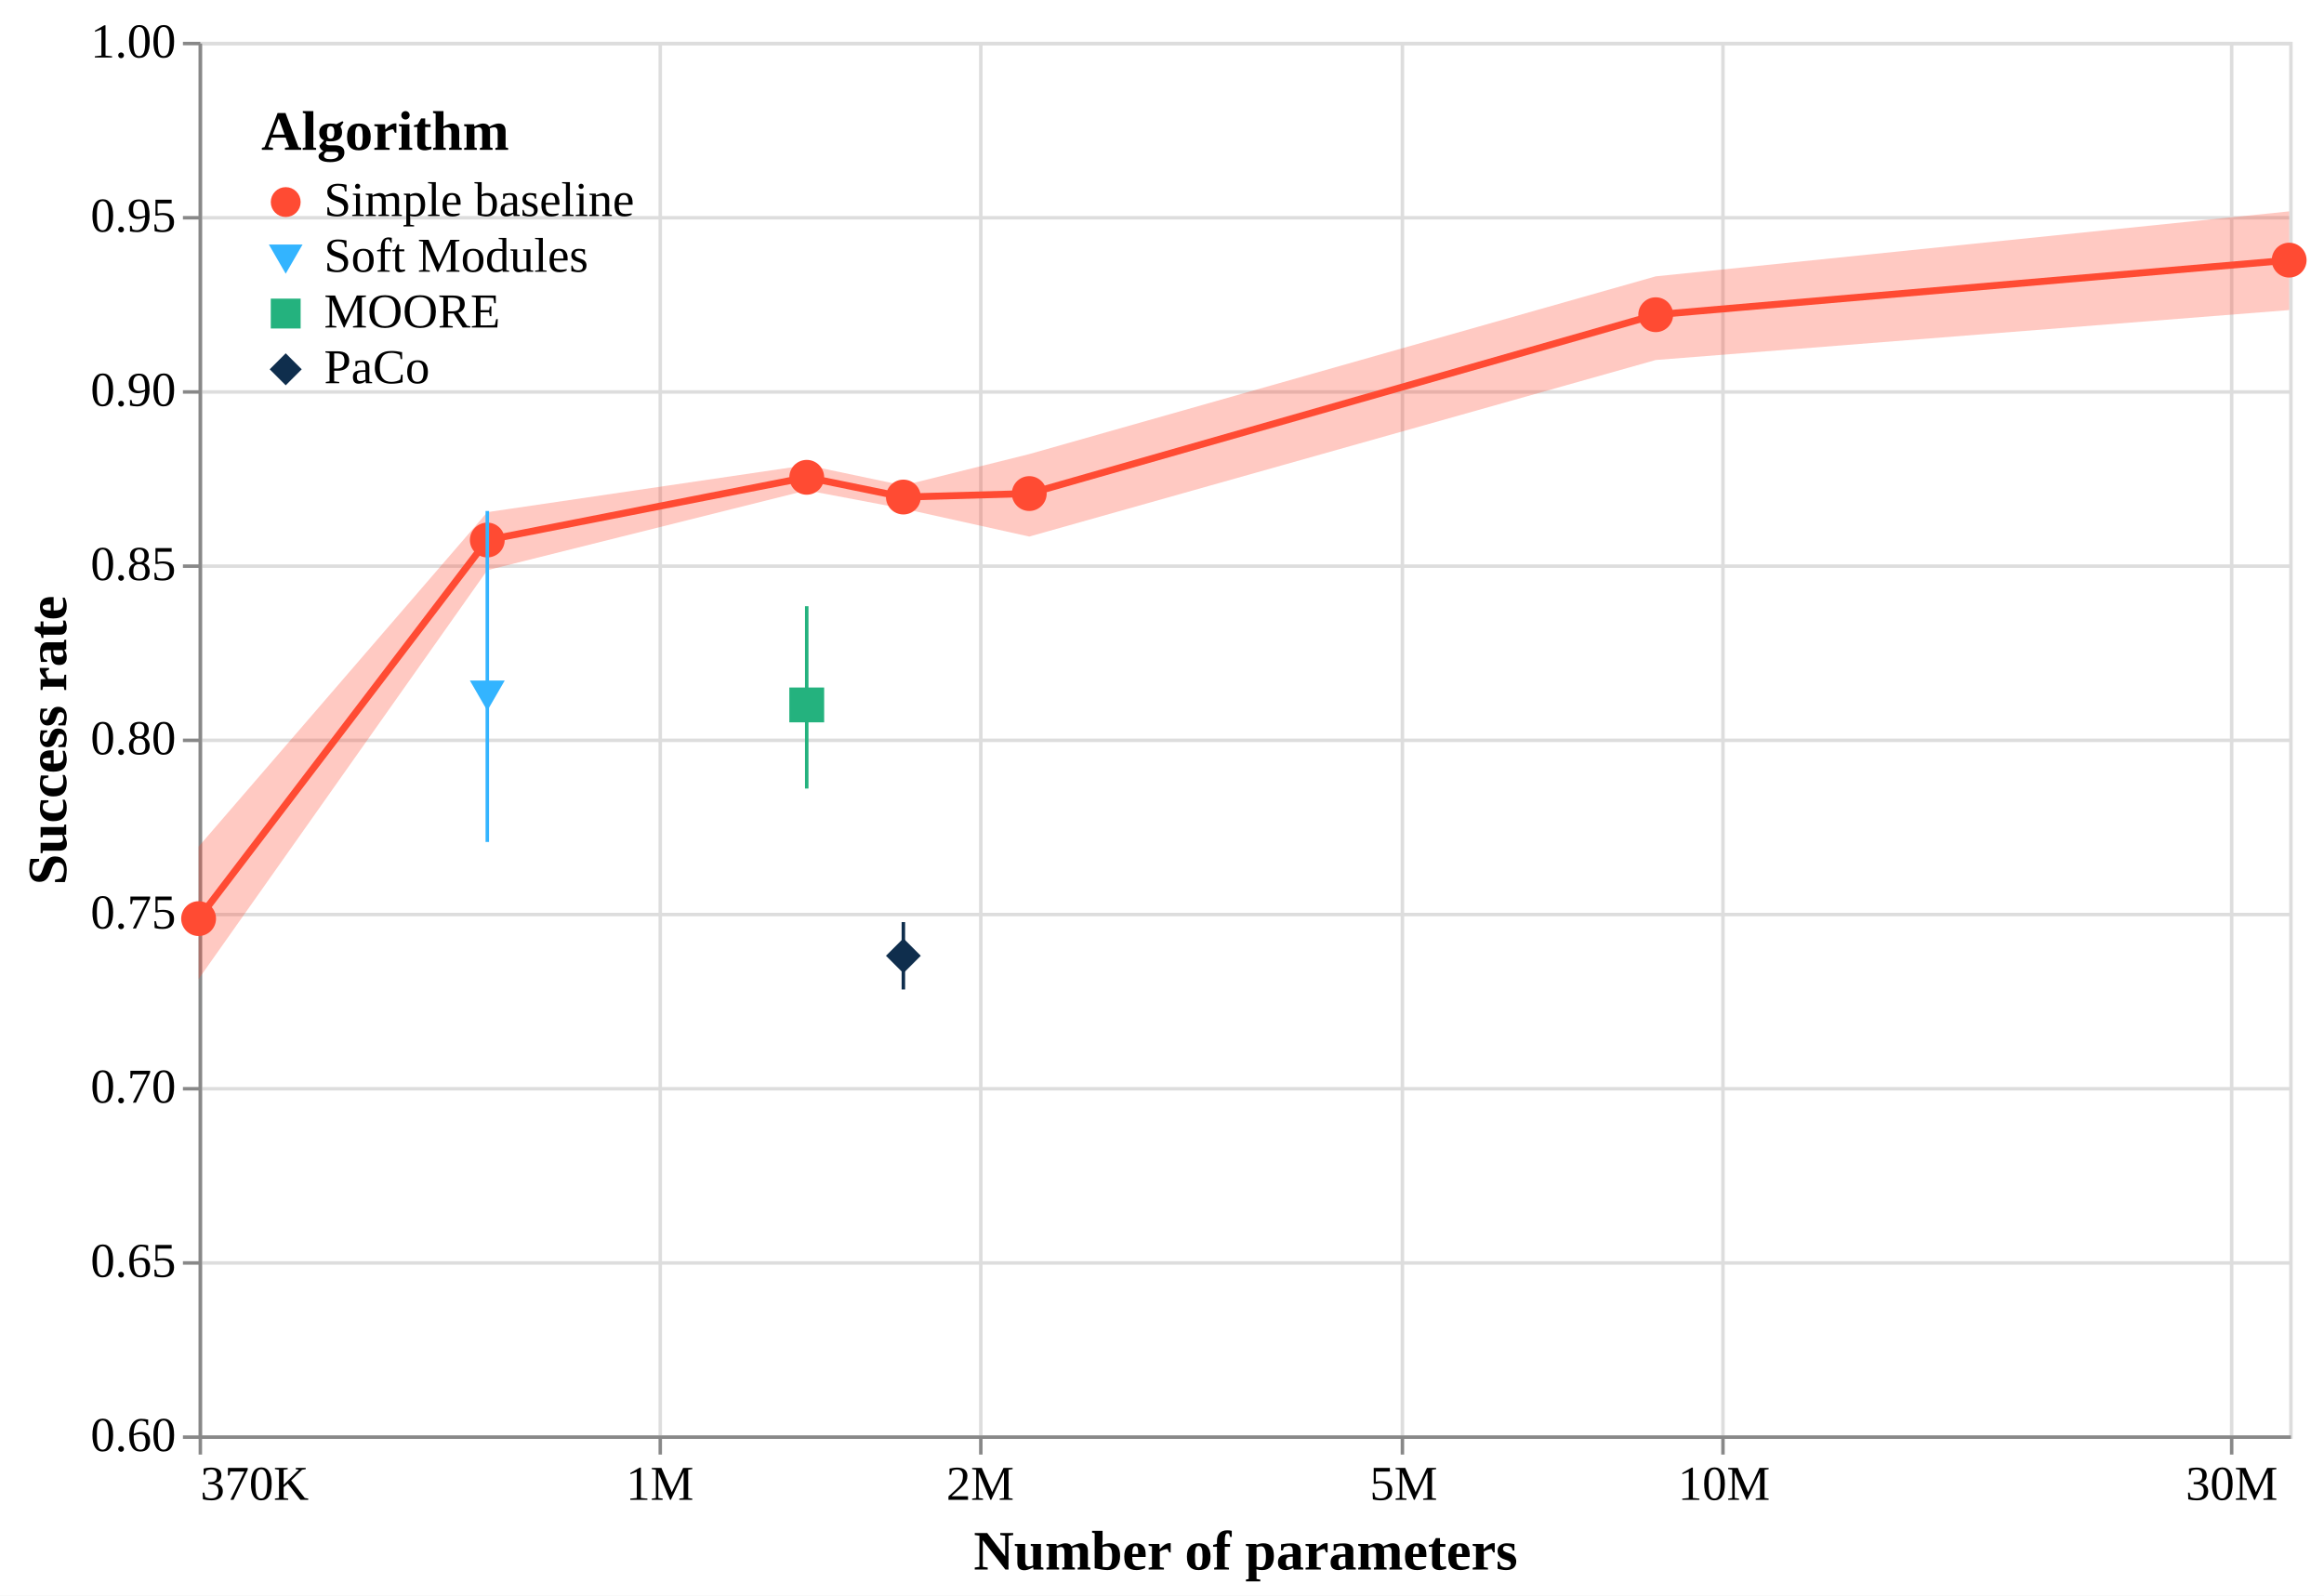
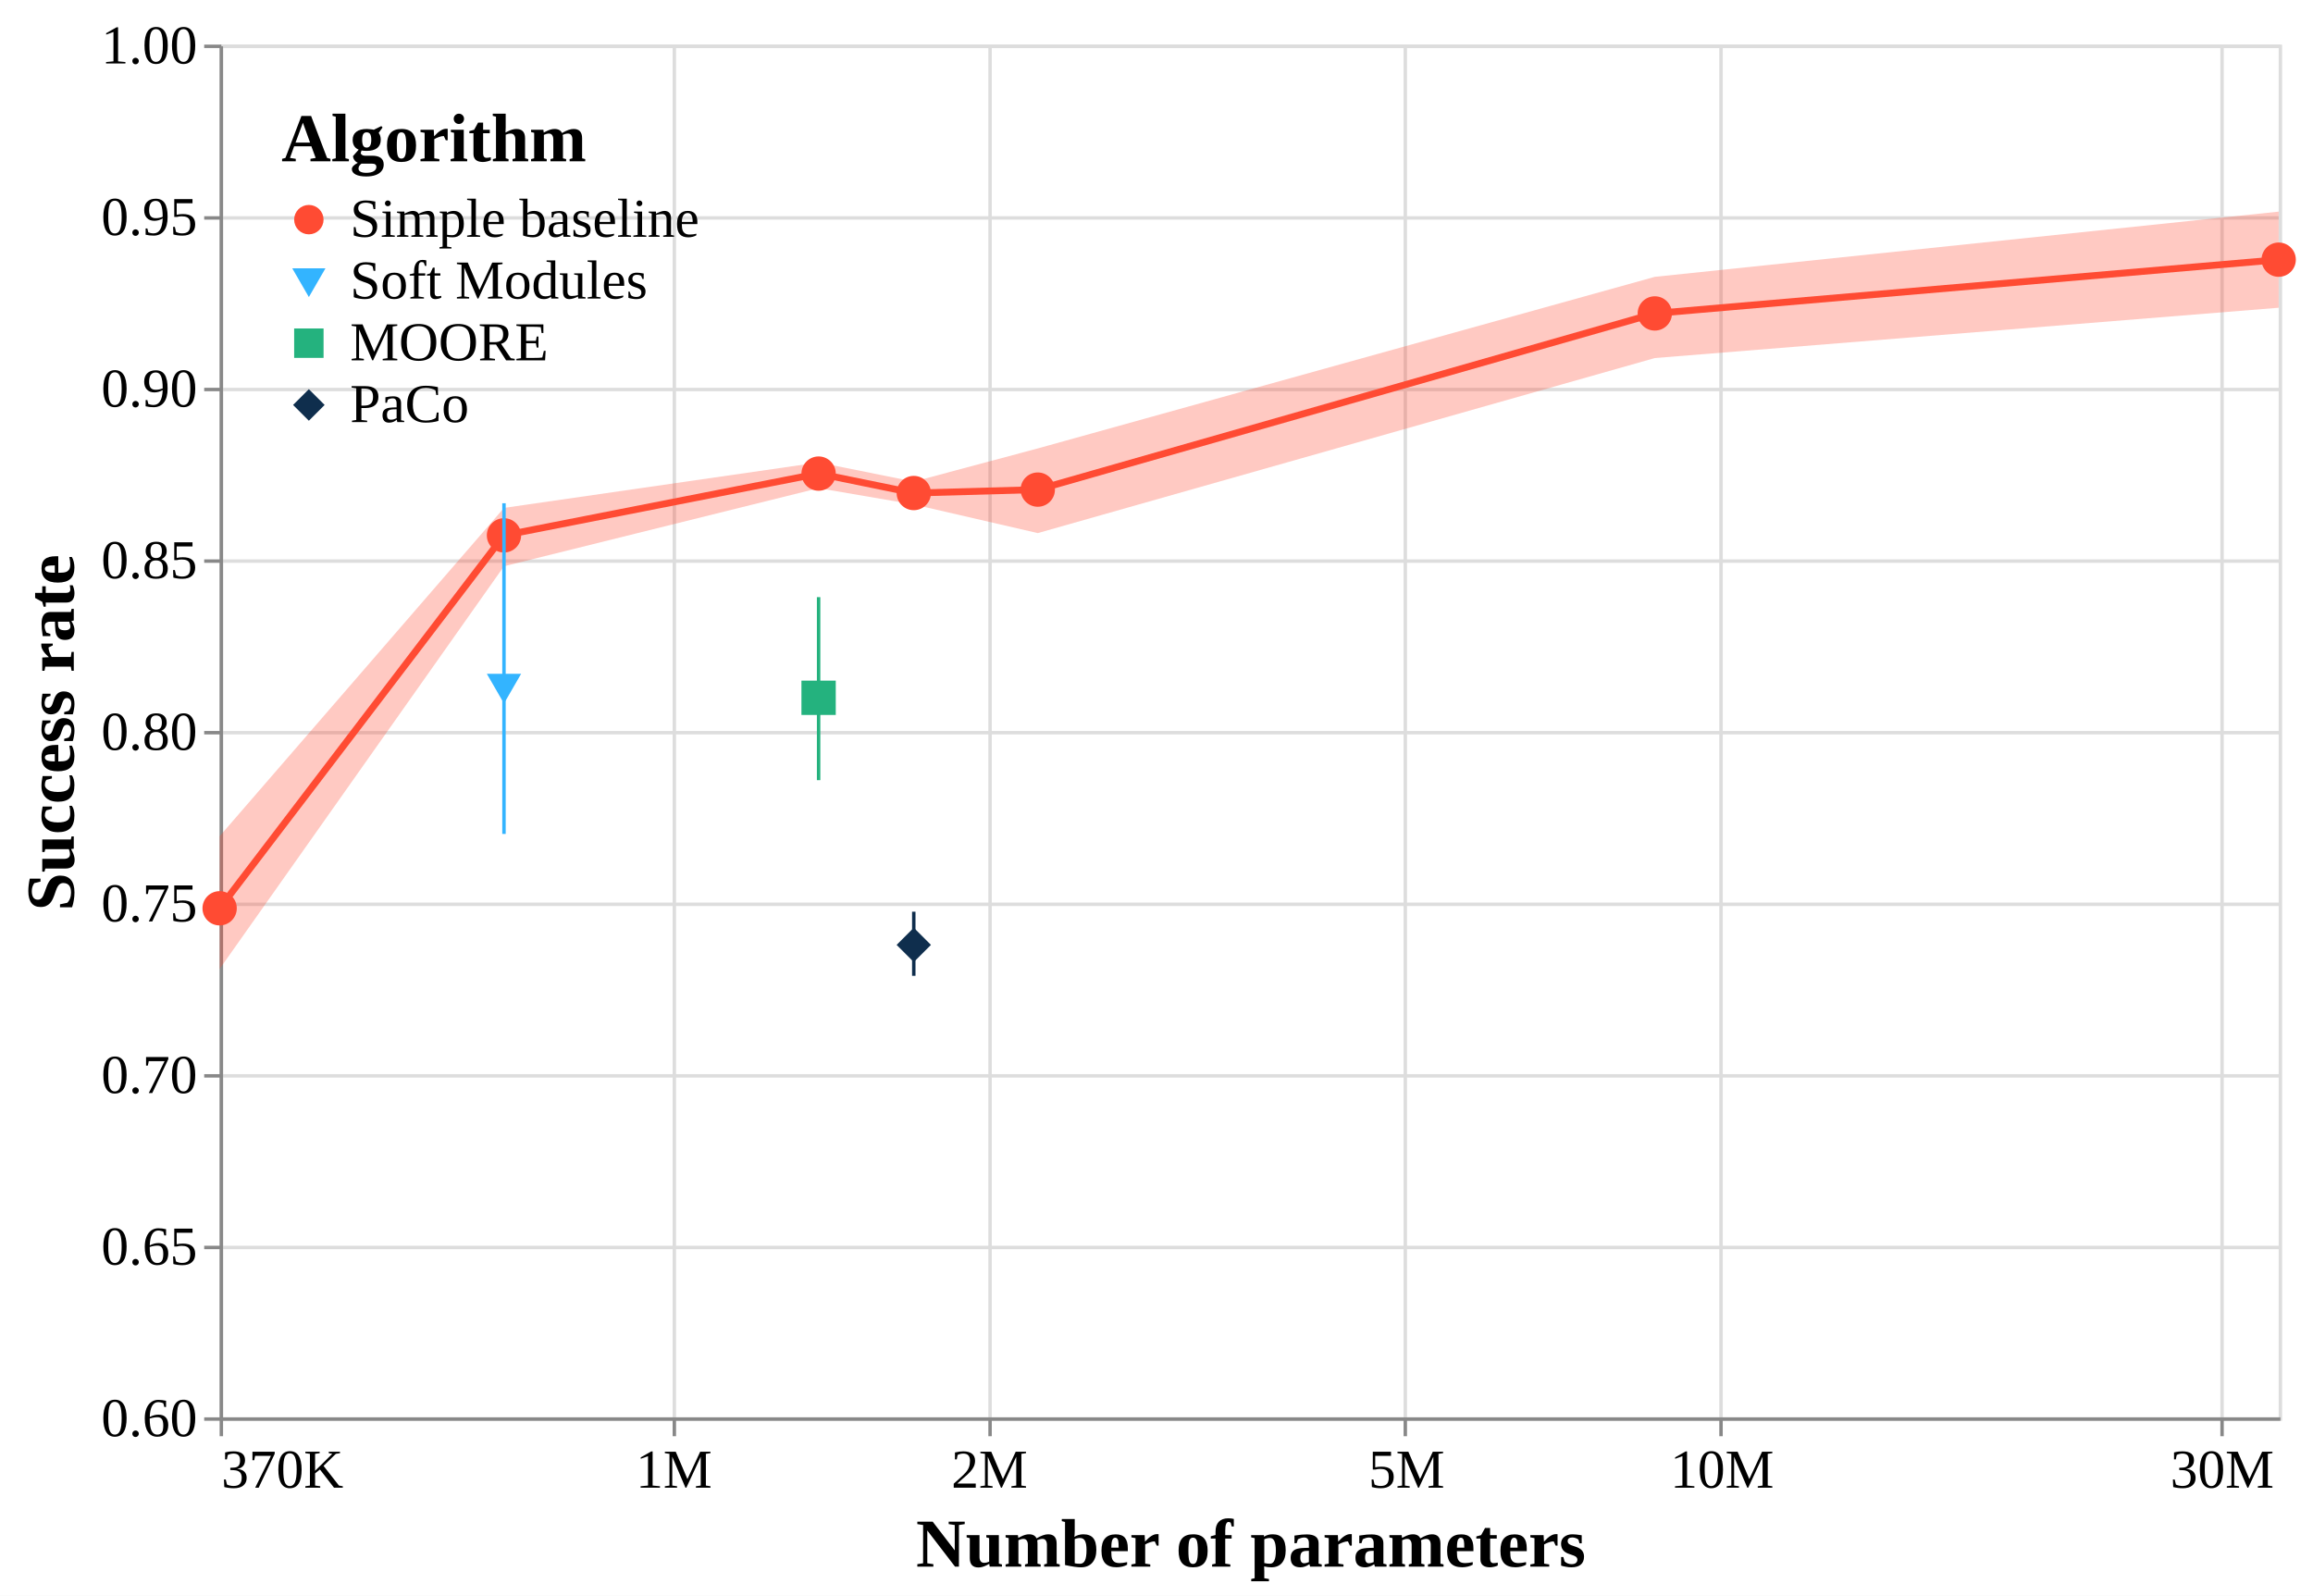
- <svg xmlns="http://www.w3.org/2000/svg" version="1.1" class="marks" width="667" height="458" viewBox="0 0 667 458">
-   <rect width="667" height="458" fill="white" />
-   <g fill="none" stroke-miterlimit="10" transform="translate(57,12)">
+ <svg xmlns="http://www.w3.org/2000/svg" version="1.1" class="marks" width="674" height="465" viewBox="0 0 674 465">
+   <rect width="674" height="465" fill="white" />
+   <g fill="none" stroke-miterlimit="10" transform="translate(64,13)">
    <g class="mark-group role-frame root" role="graphics-object" aria-roledescription="group mark container">
      <g transform="translate(0,0)">
        <path class="background" aria-hidden="true" d="M0.5,0.5h600v400h-600Z" stroke="#ddd" />
        <g>
          <g class="mark-group role-axis" aria-hidden="true">
            <g transform="translate(0.5,400.5)">
              <path class="background" aria-hidden="true" d="M0,0h0v0h0Z" pointer-events="none" />
              <g>
                <g class="mark-rule role-axis-grid" pointer-events="none">
                  <line transform="translate(0,-400)" x2="0" y2="400" stroke="#ddd" stroke-width="1" opacity="1" />
                  <line transform="translate(132,-400)" x2="0" y2="400" stroke="#ddd" stroke-width="1" opacity="1" />
                  <line transform="translate(224,-400)" x2="0" y2="400" stroke="#ddd" stroke-width="1" opacity="1" />
                  <line transform="translate(345,-400)" x2="0" y2="400" stroke="#ddd" stroke-width="1" opacity="1" />
                  <line transform="translate(437,-400)" x2="0" y2="400" stroke="#ddd" stroke-width="1" opacity="1" />
                  <line transform="translate(583,-400)" x2="0" y2="400" stroke="#ddd" stroke-width="1" opacity="1" />
                </g>
              </g>
              <path class="foreground" aria-hidden="true" d="" pointer-events="none" display="none" />
            </g>
          </g>
          <g class="mark-group role-axis" aria-hidden="true">
            <g transform="translate(0.5,0.5)">
              <path class="background" aria-hidden="true" d="M0,0h0v0h0Z" pointer-events="none" />
              <g>
                <g class="mark-rule role-axis-grid" pointer-events="none">
                  <line transform="translate(0,400)" x2="600" y2="0" stroke="#ddd" stroke-width="1" opacity="1" />
                  <line transform="translate(0,350)" x2="600" y2="0" stroke="#ddd" stroke-width="1" opacity="1" />
                  <line transform="translate(0,300)" x2="600" y2="0" stroke="#ddd" stroke-width="1" opacity="1" />
                  <line transform="translate(0,250)" x2="600" y2="0" stroke="#ddd" stroke-width="1" opacity="1" />
                  <line transform="translate(0,200)" x2="600" y2="0" stroke="#ddd" stroke-width="1" opacity="1" />
                  <line transform="translate(0,150)" x2="600" y2="0" stroke="#ddd" stroke-width="1" opacity="1" />
                  <line transform="translate(0,100)" x2="600" y2="0" stroke="#ddd" stroke-width="1" opacity="1" />
                  <line transform="translate(0,50)" x2="600" y2="0" stroke="#ddd" stroke-width="1" opacity="1" />
                  <line transform="translate(0,0)" x2="600" y2="0" stroke="#ddd" stroke-width="1" opacity="1" />
                </g>
              </g>
              <path class="foreground" aria-hidden="true" d="" pointer-events="none" display="none" />
            </g>
          </g>
          <g class="mark-group role-axis" role="graphics-symbol" aria-roledescription="axis" aria-label="X-axis titled 'Number of parameters' for a log scale with values from 370k to 34.095184M">
            <g transform="translate(0.5,400.5)">
              <path class="background" aria-hidden="true" d="M0,0h0v0h0Z" pointer-events="none" />
              <g>
                <g class="mark-rule role-axis-tick" pointer-events="none">
                  <line transform="translate(0,0)" x2="0" y2="5" stroke="#888" stroke-width="1" opacity="1" />
                  <line transform="translate(132,0)" x2="0" y2="5" stroke="#888" stroke-width="1" opacity="1" />
                  <line transform="translate(224,0)" x2="0" y2="5" stroke="#888" stroke-width="1" opacity="1" />
                  <line transform="translate(345,0)" x2="0" y2="5" stroke="#888" stroke-width="1" opacity="1" />
                  <line transform="translate(437,0)" x2="0" y2="5" stroke="#888" stroke-width="1" opacity="1" />
                  <line transform="translate(583,0)" x2="0" y2="5" stroke="#888" stroke-width="1" opacity="1" />
                </g>
                <g class="mark-text role-axis-label" pointer-events="none">
-                   <text text-anchor="start" transform="translate(0,18)" font-family="Times New Roman" font-size="14px" fill="#000" opacity="1">370K</text>
-                   <text text-anchor="middle" transform="translate(131.8809,18)" font-family="Times New Roman" font-size="14px" fill="#000" opacity="1">1M</text>
-                   <text text-anchor="middle" transform="translate(223.8223,18)" font-family="Times New Roman" font-size="14px" fill="#000" opacity="1">2M</text>
-                   <text text-anchor="middle" transform="translate(345.3622,18)" font-family="Times New Roman" font-size="14px" fill="#000" opacity="1">5M</text>
-                   <text text-anchor="middle" transform="translate(437.3035,18)" font-family="Times New Roman" font-size="14px" fill="#000" opacity="1">10M</text>
-                   <text text-anchor="middle" transform="translate(583.0271,18)" font-family="Times New Roman" font-size="14px" fill="#000" opacity="1">30M</text>
+                   <text text-anchor="start" transform="translate(0,20)" font-family="Times New Roman" font-size="16px" fill="#000" opacity="1">370K</text>
+                   <text text-anchor="middle" transform="translate(131.8809,20)" font-family="Times New Roman" font-size="16px" fill="#000" opacity="1">1M</text>
+                   <text text-anchor="middle" transform="translate(223.8223,20)" font-family="Times New Roman" font-size="16px" fill="#000" opacity="1">2M</text>
+                   <text text-anchor="middle" transform="translate(345.3622,20)" font-family="Times New Roman" font-size="16px" fill="#000" opacity="1">5M</text>
+                   <text text-anchor="middle" transform="translate(437.3035,20)" font-family="Times New Roman" font-size="16px" fill="#000" opacity="1">10M</text>
+                   <text text-anchor="middle" transform="translate(583.0271,20)" font-family="Times New Roman" font-size="16px" fill="#000" opacity="1">30M</text>
                </g>
                <g class="mark-rule role-axis-domain" pointer-events="none">
                  <line transform="translate(0,0)" x2="600" y2="0" stroke="#888" stroke-width="1" opacity="1" />
                </g>
                <g class="mark-text role-axis-title" pointer-events="none">
-                   <text text-anchor="middle" transform="translate(300,38)" font-family="Times New Roman" font-size="16px" font-weight="bold" fill="#000" opacity="1">Number of parameters</text>
+                   <text text-anchor="middle" transform="translate(300,43)" font-family="Times New Roman" font-size="20px" font-weight="bold" fill="#000" opacity="1">Number of parameters</text>
                </g>
              </g>
              <path class="foreground" aria-hidden="true" d="" pointer-events="none" display="none" />
            </g>
          </g>
          <g class="mark-group role-axis" role="graphics-symbol" aria-roledescription="axis" aria-label="Y-axis titled 'Success rate' for a linear scale with values from 0.6 to 1.0">
            <g transform="translate(0.5,0.5)">
              <path class="background" aria-hidden="true" d="M0,0h0v0h0Z" pointer-events="none" />
              <g>
                <g class="mark-rule role-axis-tick" pointer-events="none">
                  <line transform="translate(0,400)" x2="-5" y2="0" stroke="#888" stroke-width="1" opacity="1" />
                  <line transform="translate(0,350)" x2="-5" y2="0" stroke="#888" stroke-width="1" opacity="1" />
                  <line transform="translate(0,300)" x2="-5" y2="0" stroke="#888" stroke-width="1" opacity="1" />
                  <line transform="translate(0,250)" x2="-5" y2="0" stroke="#888" stroke-width="1" opacity="1" />
                  <line transform="translate(0,200)" x2="-5" y2="0" stroke="#888" stroke-width="1" opacity="1" />
                  <line transform="translate(0,150)" x2="-5" y2="0" stroke="#888" stroke-width="1" opacity="1" />
                  <line transform="translate(0,100)" x2="-5" y2="0" stroke="#888" stroke-width="1" opacity="1" />
                  <line transform="translate(0,50)" x2="-5" y2="0" stroke="#888" stroke-width="1" opacity="1" />
                  <line transform="translate(0,0)" x2="-5" y2="0" stroke="#888" stroke-width="1" opacity="1" />
                </g>
                <g class="mark-text role-axis-label" pointer-events="none">
-                   <text text-anchor="end" transform="translate(-7,404)" font-family="Times New Roman" font-size="14px" fill="#000" opacity="1">0.60</text>
-                   <text text-anchor="end" transform="translate(-7,354)" font-family="Times New Roman" font-size="14px" fill="#000" opacity="1">0.65</text>
-                   <text text-anchor="end" transform="translate(-7,304)" font-family="Times New Roman" font-size="14px" fill="#000" opacity="1">0.70</text>
-                   <text text-anchor="end" transform="translate(-7,254)" font-family="Times New Roman" font-size="14px" fill="#000" opacity="1">0.75</text>
-                   <text text-anchor="end" transform="translate(-7,204)" font-family="Times New Roman" font-size="14px" fill="#000" opacity="1">0.80</text>
-                   <text text-anchor="end" transform="translate(-7,154)" font-family="Times New Roman" font-size="14px" fill="#000" opacity="1">0.85</text>
-                   <text text-anchor="end" transform="translate(-7,104)" font-family="Times New Roman" font-size="14px" fill="#000" opacity="1">0.90</text>
-                   <text text-anchor="end" transform="translate(-7,54)" font-family="Times New Roman" font-size="14px" fill="#000" opacity="1">0.95</text>
-                   <text text-anchor="end" transform="translate(-7,4)" font-family="Times New Roman" font-size="14px" fill="#000" opacity="1">1.00</text>
+                   <text text-anchor="end" transform="translate(-7,405)" font-family="Times New Roman" font-size="16px" fill="#000" opacity="1">0.60</text>
+                   <text text-anchor="end" transform="translate(-7,355)" font-family="Times New Roman" font-size="16px" fill="#000" opacity="1">0.65</text>
+                   <text text-anchor="end" transform="translate(-7,305)" font-family="Times New Roman" font-size="16px" fill="#000" opacity="1">0.70</text>
+                   <text text-anchor="end" transform="translate(-7,255)" font-family="Times New Roman" font-size="16px" fill="#000" opacity="1">0.75</text>
+                   <text text-anchor="end" transform="translate(-7,205)" font-family="Times New Roman" font-size="16px" fill="#000" opacity="1">0.80</text>
+                   <text text-anchor="end" transform="translate(-7,155)" font-family="Times New Roman" font-size="16px" fill="#000" opacity="1">0.85</text>
+                   <text text-anchor="end" transform="translate(-7,105)" font-family="Times New Roman" font-size="16px" fill="#000" opacity="1">0.90</text>
+                   <text text-anchor="end" transform="translate(-7,55)" font-family="Times New Roman" font-size="16px" fill="#000" opacity="1">0.95</text>
+                   <text text-anchor="end" transform="translate(-7,5)" font-family="Times New Roman" font-size="16px" fill="#000" opacity="1">1.00</text>
                </g>
                <g class="mark-rule role-axis-domain" pointer-events="none">
                  <line transform="translate(0,400)" x2="0" y2="-400" stroke="#888" stroke-width="1" opacity="1" />
                </g>
                <g class="mark-text role-axis-title" pointer-events="none">
-                   <text text-anchor="middle" transform="translate(-35.5,200) rotate(-90) translate(0,-3)" font-family="Times New Roman" font-size="16px" font-weight="bold" fill="#000" opacity="1">Success rate</text>
+                   <text text-anchor="middle" transform="translate(-39,200) rotate(-90) translate(0,-4)" font-family="Times New Roman" font-size="20px" font-weight="bold" fill="#000" opacity="1">Success rate</text>
                </g>
              </g>
              <path class="foreground" aria-hidden="true" d="" pointer-events="none" display="none" />
            </g>
          </g>
          <g class="mark-group role-scope layer_0_layer_0_pathgroup" role="graphics-object" aria-roledescription="group mark container">
            <g transform="translate(0,0)">
              <path class="background" aria-hidden="true" d="M0,0h600v400h-600Z" />
              <g>
                <g class="mark-area role-mark layer_0_layer_0_marks" role="graphics-object" aria-roledescription="area mark container">
-                   <path aria-label="Number of parameters: 370k; Success rate: 0.730991666667; upper_Success rate: 0.769; Algorithm: Simple baseline; Ci1 of Success rate: 0.769; Ci0 of Success rate: 0.730991666667; Mean of Success rate: 0.748333333333" role="graphics-symbol" aria-roledescription="errorband" d="M0,269.008L82.858,151.667L174.538,128.75L202.273,134L238.404,142.008L418.205,91.333L600,77L600,48.667L418.205,67.317L238.404,118.333L202.273,127.333L174.538,121.5L82.858,135L0,231Z" fill="#FF4B33" opacity="0.3" />
-                 </g>
-               </g>
-               <path class="foreground" aria-hidden="true" d="" display="none" />
-             </g>
-             <g transform="translate(0,0)">
-               <path class="background" aria-hidden="true" d="M0,0h600v400h-600Z" />
-               <g>
-                 <g class="mark-area role-mark layer_0_layer_0_marks" role="graphics-object" aria-roledescription="area mark container">
-                   <path aria-label="Number of parameters: 691.022k; Success rate: 0.770333333333; upper_Success rate: 0.866358333333; Algorithm: Soft Modules; Ci1 of Success rate: 0.866358333333; Ci0 of Success rate: 0.770333333333; Mean of Success rate: 0.812333333333" role="graphics-symbol" aria-roledescription="errorband" d="M82.858,229.667L82.858,133.642Z" fill="#33B4FF" opacity="0.3" />
-                 </g>
-               </g>
-               <path class="foreground" aria-hidden="true" d="" display="none" />
-             </g>
-             <g transform="translate(0,0)">
-               <path class="background" aria-hidden="true" d="M0,0h600v400h-600Z" />
-               <g>
-                 <g class="mark-area role-mark layer_0_layer_0_marks" role="graphics-object" aria-roledescription="area mark container">
-                   <path aria-label="Number of parameters: 1.7001M; Success rate: 0.727983333333; upper_Success rate: 0.747; Algorithm: PaCo; Ci1 of Success rate: 0.747; Ci0 of Success rate: 0.727983333333; Mean of Success rate: 0.737666666667" role="graphics-symbol" aria-roledescription="errorband" d="M202.273,272.017L202.273,253Z" fill="#0F2E4D" opacity="0.3" />
-                 </g>
-               </g>
-               <path class="foreground" aria-hidden="true" d="" display="none" />
-             </g>
-             <g transform="translate(0,0)">
-               <path class="background" aria-hidden="true" d="M0,0h600v400h-600Z" />
-               <g>
-                 <g class="mark-area role-mark layer_0_layer_0_marks" role="graphics-object" aria-roledescription="area mark container">
-                   <path aria-label="Number of parameters: 1.37932M; Success rate: 0.78565; upper_Success rate: 0.838; Algorithm: MOORE; Ci1 of Success rate: 0.838; Ci0 of Success rate: 0.78565; Mean of Success rate: 0.809666666667" role="graphics-symbol" aria-roledescription="errorband" d="M174.538,214.35L174.538,162Z" fill="#24B27E" opacity="0.3" />
+                   <path aria-label="Number of parameters: 370k; Success rate: 0.730658333333; upper_Success rate: 0.769333333333; Algorithm: Simple baseline; Ci1 of Success rate: 0.769333333333; Ci0 of Success rate: 0.730658333333; Mean of Success rate: 0.748333333333" role="graphics-symbol" aria-roledescription="errorband" d="M0,269.342L82.858,152L174.538,129.25L202.273,134L238.404,142.342L418.205,91.333L600,76.675L600,48.667L418.205,67.667L238.404,117.667L202.273,127.333L174.538,121.75L82.858,135L0,230.667Z" fill="#FF4B33" opacity="0.3" />
+                 </g>
+               </g>
+               <path class="foreground" aria-hidden="true" d="" display="none" />
+             </g>
+             <g transform="translate(0,0)">
+               <path class="background" aria-hidden="true" d="M0,0h600v400h-600Z" />
+               <g>
+                 <g class="mark-area role-mark layer_0_layer_0_marks" role="graphics-object" aria-roledescription="area mark container">
+                   <path aria-label="Number of parameters: 691.022k; Success rate: 0.770333333333; upper_Success rate: 0.864025; Algorithm: Soft Modules; Ci1 of Success rate: 0.864025; Ci0 of Success rate: 0.770333333333; Mean of Success rate: 0.812333333333" role="graphics-symbol" aria-roledescription="errorband" d="M82.858,229.667L82.858,135.975Z" fill="#33B4FF" opacity="0.3" />
+                 </g>
+               </g>
+               <path class="foreground" aria-hidden="true" d="" display="none" />
+             </g>
+             <g transform="translate(0,0)">
+               <path class="background" aria-hidden="true" d="M0,0h600v400h-600Z" />
+               <g>
+                 <g class="mark-area role-mark layer_0_layer_0_marks" role="graphics-object" aria-roledescription="area mark container">
+                   <path aria-label="Number of parameters: 1.7001M; Success rate: 0.728666666667; upper_Success rate: 0.747333333333; Algorithm: PaCo; Ci1 of Success rate: 0.747333333333; Ci0 of Success rate: 0.728666666667; Mean of Success rate: 0.737666666667" role="graphics-symbol" aria-roledescription="errorband" d="M202.273,271.333L202.273,252.667Z" fill="#0F2E4D" opacity="0.3" />
+                 </g>
+               </g>
+               <path class="foreground" aria-hidden="true" d="" display="none" />
+             </g>
+             <g transform="translate(0,0)">
+               <path class="background" aria-hidden="true" d="M0,0h600v400h-600Z" />
+               <g>
+                 <g class="mark-area role-mark layer_0_layer_0_marks" role="graphics-object" aria-roledescription="area mark container">
+                   <path aria-label="Number of parameters: 1.37932M; Success rate: 0.785666666667; upper_Success rate: 0.837; Algorithm: MOORE; Ci1 of Success rate: 0.837; Ci0 of Success rate: 0.785666666667; Mean of Success rate: 0.809666666667" role="graphics-symbol" aria-roledescription="errorband" d="M174.538,214.333L174.538,163Z" fill="#24B27E" opacity="0.3" />
                </g>
              </g>
              <path class="foreground" aria-hidden="true" d="" display="none" />
            </g>
          </g>
          <g class="mark-group role-scope layer_1_layer_0_pathgroup" role="graphics-object" aria-roledescription="group mark container">
            <g transform="translate(0,0)">
              <path class="background" aria-hidden="true" d="M0,0h600v400h-600Z" />
              <g>
                <g class="mark-line role-mark layer_1_layer_0_marks" role="graphics-object" aria-roledescription="line mark container">
                  <path aria-label="Number of parameters: 370k; Success rate: 0.748333333333; Algorithm: Simple baseline" role="graphics-symbol" aria-roledescription="line mark" d="M0,251.667L82.858,143L174.538,125L202.273,130.667L238.404,129.667L418.205,78.333L600,62.667" stroke="#FF4B33" stroke-width="2" />
                </g>
              </g>
              <path class="foreground" aria-hidden="true" d="" display="none" />
            </g>
            <g transform="translate(0,0)">
              <path class="background" aria-hidden="true" d="M0,0h600v400h-600Z" />
              <g>
                <g class="mark-line role-mark layer_1_layer_0_marks" role="graphics-object" aria-roledescription="line mark container">
                  <path aria-label="Number of parameters: 691.022k; Success rate: 0.812333333333; Algorithm: Soft Modules" role="graphics-symbol" aria-roledescription="line mark" d="M82.858,187.667Z" stroke="#33B4FF" stroke-width="2" />
                </g>
              </g>
              <path class="foreground" aria-hidden="true" d="" display="none" />
            </g>
            <g transform="translate(0,0)">
              <path class="background" aria-hidden="true" d="M0,0h600v400h-600Z" />
              <g>
                <g class="mark-line role-mark layer_1_layer_0_marks" role="graphics-object" aria-roledescription="line mark container">
                  <path aria-label="Number of parameters: 1.7001M; Success rate: 0.737666666667; Algorithm: PaCo" role="graphics-symbol" aria-roledescription="line mark" d="M202.273,262.333Z" stroke="#0F2E4D" stroke-width="2" />
                </g>
              </g>
              <path class="foreground" aria-hidden="true" d="" display="none" />
            </g>
            <g transform="translate(0,0)">
              <path class="background" aria-hidden="true" d="M0,0h600v400h-600Z" />
              <g>
                <g class="mark-line role-mark layer_1_layer_0_marks" role="graphics-object" aria-roledescription="line mark container">
                  <path aria-label="Number of parameters: 1.37932M; Success rate: 0.809666666667; Algorithm: MOORE" role="graphics-symbol" aria-roledescription="line mark" d="M174.538,190.333Z" stroke="#24B27E" stroke-width="2" />
                </g>
              </g>
              <path class="foreground" aria-hidden="true" d="" display="none" />
            </g>
          </g>
          <g class="mark-symbol role-mark layer_1_layer_1_marks" role="graphics-object" aria-roledescription="symbol mark container">
            <path aria-label="Number of parameters: 370k; Success rate: 0.748333333333; Algorithm: Simple baseline" role="graphics-symbol" aria-roledescription="point" transform="translate(0,251.6667)" d="M5,0A5,5,0,1,1,-5,0A5,5,0,1,1,5,0" fill="#FF4B33" stroke-width="2" opacity="1" />
            <path aria-label="Number of parameters: 691.022k; Success rate: 0.857; Algorithm: Simple baseline" role="graphics-symbol" aria-roledescription="point" transform="translate(82.85814,143)" d="M5,0A5,5,0,1,1,-5,0A5,5,0,1,1,5,0" fill="#FF4B33" stroke-width="2" opacity="1" />
            <path aria-label="Number of parameters: 1.7001M; Success rate: 0.869333333333; Algorithm: Simple baseline" role="graphics-symbol" aria-roledescription="point" transform="translate(202.2727,130.6667)" d="M5,0A5,5,0,1,1,-5,0A5,5,0,1,1,5,0" fill="#FF4B33" stroke-width="2" opacity="1" />
            <path aria-label="Number of parameters: 1.37932M; Success rate: 0.875; Algorithm: Simple baseline" role="graphics-symbol" aria-roledescription="point" transform="translate(174.5378,125)" d="M5,0A5,5,0,1,1,-5,0A5,5,0,1,1,5,0" fill="#FF4B33" stroke-width="2" opacity="1" />
            <path aria-label="Number of parameters: 2.2324M; Success rate: 0.870333333333; Algorithm: Simple baseline" role="graphics-symbol" aria-roledescription="point" transform="translate(238.4038,129.6667)" d="M5,0A5,5,0,1,1,-5,0A5,5,0,1,1,5,0" fill="#FF4B33" stroke-width="2" opacity="1" />
            <path aria-label="Number of parameters: 8.65902M; Success rate: 0.921666666667; Algorithm: Simple baseline" role="graphics-symbol" aria-roledescription="point" transform="translate(418.2051,78.33333)" d="M5,0A5,5,0,1,1,-5,0A5,5,0,1,1,5,0" fill="#FF4B33" stroke-width="2" opacity="1" />
            <path aria-label="Number of parameters: 34.0952M; Success rate: 0.937333333333; Algorithm: Simple baseline" role="graphics-symbol" aria-roledescription="point" transform="translate(600,62.66667)" d="M5,0A5,5,0,1,1,-5,0A5,5,0,1,1,5,0" fill="#FF4B33" stroke-width="2" opacity="1" />
            <path aria-label="Number of parameters: 691.022k; Success rate: 0.812333333333; Algorithm: Soft Modules" role="graphics-symbol" aria-roledescription="point" transform="translate(82.85814,187.6667)" d="M0,4.33L-5,-4.33L5,-4.33Z" fill="#33B4FF" stroke-width="2" opacity="1" />
            <path aria-label="Number of parameters: 1.7001M; Success rate: 0.737666666667; Algorithm: PaCo" role="graphics-symbol" aria-roledescription="point" transform="translate(202.2727,262.3333)" d="M-5,0L0,-5L5,0L0,5Z" fill="#0F2E4D" stroke-width="2" opacity="1" />
            <path aria-label="Number of parameters: 1.37932M; Success rate: 0.809666666667; Algorithm: MOORE" role="graphics-symbol" aria-roledescription="point" transform="translate(174.5378,190.3333)" d="M-5,-5h10v10h-10Z" fill="#24B27E" stroke-width="2" opacity="1" />
          </g>
          <g class="mark-rule role-mark layer_2_marks" role="graphics-object" aria-roledescription="rule mark container">
-             <line aria-label="Number of parameters: 691.022k; Success rate: 0.770333333333; upper_Success rate: 0.865333333333; Algorithm: Soft Modules; Ci1 of Success rate: 0.865333333333; Ci0 of Success rate: 0.770333333333; Mean of Success rate: 0.812333333333" role="graphics-symbol" aria-roledescription="errorbar" transform="translate(82.85814,229.6667)" x2="0" y2="-95" stroke="#33B4FF" />
-             <line aria-label="Number of parameters: 1.7001M; Success rate: 0.728; upper_Success rate: 0.747333333333; Algorithm: PaCo; Ci1 of Success rate: 0.747333333333; Ci0 of Success rate: 0.728; Mean of Success rate: 0.737666666667" role="graphics-symbol" aria-roledescription="errorbar" transform="translate(202.2727,272)" x2="0" y2="-19.333" stroke="#0F2E4D" />
-             <line aria-label="Number of parameters: 1.37932M; Success rate: 0.785666666667; upper_Success rate: 0.838; Algorithm: MOORE; Ci1 of Success rate: 0.838; Ci0 of Success rate: 0.785666666667; Mean of Success rate: 0.809666666667" role="graphics-symbol" aria-roledescription="errorbar" transform="translate(174.5378,214.3333)" x2="0" y2="-52.333" stroke="#24B27E" />
+             <line aria-label="Number of parameters: 691.022k; Success rate: 0.77; upper_Success rate: 0.866358333333; Algorithm: Soft Modules; Ci1 of Success rate: 0.866358333333; Ci0 of Success rate: 0.77; Mean of Success rate: 0.812333333333" role="graphics-symbol" aria-roledescription="errorbar" transform="translate(82.85814,230)" x2="0" y2="-96.358" stroke="#33B4FF" />
+             <line aria-label="Number of parameters: 1.7001M; Success rate: 0.728658333333; upper_Success rate: 0.747333333333; Algorithm: PaCo; Ci1 of Success rate: 0.747333333333; Ci0 of Success rate: 0.728658333333; Mean of Success rate: 0.737666666667" role="graphics-symbol" aria-roledescription="errorbar" transform="translate(202.2727,271.3417)" x2="0" y2="-18.675" stroke="#0F2E4D" />
+             <line aria-label="Number of parameters: 1.37932M; Success rate: 0.785666666667; upper_Success rate: 0.839; Algorithm: MOORE; Ci1 of Success rate: 0.839; Ci0 of Success rate: 0.785666666667; Mean of Success rate: 0.809666666667" role="graphics-symbol" aria-roledescription="errorbar" transform="translate(174.5378,214.3333)" x2="0" y2="-53.333" stroke="#24B27E" />
          </g>
          <g class="mark-group role-legend" role="graphics-symbol" aria-roledescription="legend" aria-label="Symbol legend titled 'Algorithm' for shape, fill color and stroke color with 4 values: Simple baseline, Soft Modules, MOORE, PaCo">
            <g transform="translate(18,18)">
-               <path class="background" aria-hidden="true" d="M0,0h108v83h-108Z" pointer-events="none" />
+               <path class="background" aria-hidden="true" d="M0,0h122v95h-122Z" pointer-events="none" />
              <g>
                <g class="mark-group role-legend-entry">
-                   <g transform="translate(0,21)">
+                   <g transform="translate(0,25)">
                    <path class="background" aria-hidden="true" d="M0,0h0v0h0Z" pointer-events="none" />
                    <g>
                      <g class="mark-group role-scope" role="graphics-object" aria-roledescription="group mark container">
                        <g transform="translate(0,0)">
-                           <path class="background" aria-hidden="true" d="M0,0h107.038v14h-107.038Z" pointer-events="none" opacity="1" />
-                           <g>
-                             <g class="mark-symbol role-legend-symbol" pointer-events="none">
-                               <path transform="translate(7,7)" d="M3.536,0A3.536,3.536,0,1,1,-3.536,0A3.536,3.536,0,1,1,3.536,0" fill="#FF4B33" fill-opacity="1" stroke="#FF4B33" stroke-width="1.5" opacity="1" />
-                             </g>
-                             <g class="mark-text role-legend-label" pointer-events="none">
-                               <text text-anchor="start" transform="translate(18,11)" font-family="Times New Roman" font-size="14px" fill="#000" opacity="1">Simple baseline</text>
-                             </g>
-                           </g>
-                           <path class="foreground" aria-hidden="true" d="" pointer-events="none" display="none" />
-                         </g>
-                         <g transform="translate(0,16)">
-                           <path class="background" aria-hidden="true" d="M0,0h107.038v14h-107.038Z" pointer-events="none" opacity="1" />
-                           <g>
-                             <g class="mark-symbol role-legend-symbol" pointer-events="none">
-                               <path transform="translate(7,7)" d="M0,3.062L-3.536,-3.062L3.536,-3.062Z" fill="#33B4FF" fill-opacity="1" stroke="#33B4FF" stroke-width="1.5" opacity="1" />
-                             </g>
-                             <g class="mark-text role-legend-label" pointer-events="none">
-                               <text text-anchor="start" transform="translate(18,11)" font-family="Times New Roman" font-size="14px" fill="#000" opacity="1">Soft Modules</text>
-                             </g>
-                           </g>
-                           <path class="foreground" aria-hidden="true" d="" pointer-events="none" display="none" />
-                         </g>
-                         <g transform="translate(0,32)">
-                           <path class="background" aria-hidden="true" d="M0,0h107.038v14h-107.038Z" pointer-events="none" opacity="1" />
-                           <g>
-                             <g class="mark-symbol role-legend-symbol" pointer-events="none">
-                               <path transform="translate(7,7)" d="M-3.536,-3.536h7.071v7.071h-7.071Z" fill="#24B27E" fill-opacity="1" stroke="#24B27E" stroke-width="1.5" opacity="1" />
-                             </g>
-                             <g class="mark-text role-legend-label" pointer-events="none">
-                               <text text-anchor="start" transform="translate(18,11)" font-family="Times New Roman" font-size="14px" fill="#000" opacity="1">MOORE</text>
-                             </g>
-                           </g>
-                           <path class="foreground" aria-hidden="true" d="" pointer-events="none" display="none" />
-                         </g>
-                         <g transform="translate(0,48)">
-                           <path class="background" aria-hidden="true" d="M0,0h107.038v14h-107.038Z" pointer-events="none" opacity="1" />
-                           <g>
-                             <g class="mark-symbol role-legend-symbol" pointer-events="none">
-                               <path transform="translate(7,7)" d="M-3.536,0L0,-3.536L3.536,0L0,3.536Z" fill="#0F2E4D" fill-opacity="1" stroke="#0F2E4D" stroke-width="1.5" opacity="1" />
-                             </g>
-                             <g class="mark-text role-legend-label" pointer-events="none">
-                               <text text-anchor="start" transform="translate(18,11)" font-family="Times New Roman" font-size="14px" fill="#000" opacity="1">PaCo</text>
+                           <path class="background" aria-hidden="true" d="M0,0h121.758v16h-121.758Z" pointer-events="none" opacity="1" />
+                           <g>
+                             <g class="mark-symbol role-legend-symbol" pointer-events="none">
+                               <path transform="translate(8,8)" d="M3.536,0A3.536,3.536,0,1,1,-3.536,0A3.536,3.536,0,1,1,3.536,0" fill="#FF4B33" fill-opacity="1" stroke="#FF4B33" stroke-width="1.5" opacity="1" />
+                             </g>
+                             <g class="mark-text role-legend-label" pointer-events="none">
+                               <text text-anchor="start" transform="translate(20,13)" font-family="Times New Roman" font-size="16px" fill="#000" opacity="1">Simple baseline</text>
+                             </g>
+                           </g>
+                           <path class="foreground" aria-hidden="true" d="" pointer-events="none" display="none" />
+                         </g>
+                         <g transform="translate(0,18)">
+                           <path class="background" aria-hidden="true" d="M0,0h121.758v16h-121.758Z" pointer-events="none" opacity="1" />
+                           <g>
+                             <g class="mark-symbol role-legend-symbol" pointer-events="none">
+                               <path transform="translate(8,8)" d="M0,3.062L-3.536,-3.062L3.536,-3.062Z" fill="#33B4FF" fill-opacity="1" stroke="#33B4FF" stroke-width="1.5" opacity="1" />
+                             </g>
+                             <g class="mark-text role-legend-label" pointer-events="none">
+                               <text text-anchor="start" transform="translate(20,13)" font-family="Times New Roman" font-size="16px" fill="#000" opacity="1">Soft Modules</text>
+                             </g>
+                           </g>
+                           <path class="foreground" aria-hidden="true" d="" pointer-events="none" display="none" />
+                         </g>
+                         <g transform="translate(0,36)">
+                           <path class="background" aria-hidden="true" d="M0,0h121.758v16h-121.758Z" pointer-events="none" opacity="1" />
+                           <g>
+                             <g class="mark-symbol role-legend-symbol" pointer-events="none">
+                               <path transform="translate(8,8)" d="M-3.536,-3.536h7.071v7.071h-7.071Z" fill="#24B27E" fill-opacity="1" stroke="#24B27E" stroke-width="1.5" opacity="1" />
+                             </g>
+                             <g class="mark-text role-legend-label" pointer-events="none">
+                               <text text-anchor="start" transform="translate(20,13)" font-family="Times New Roman" font-size="16px" fill="#000" opacity="1">MOORE</text>
+                             </g>
+                           </g>
+                           <path class="foreground" aria-hidden="true" d="" pointer-events="none" display="none" />
+                         </g>
+                         <g transform="translate(0,54)">
+                           <path class="background" aria-hidden="true" d="M0,0h121.758v16h-121.758Z" pointer-events="none" opacity="1" />
+                           <g>
+                             <g class="mark-symbol role-legend-symbol" pointer-events="none">
+                               <path transform="translate(8,8)" d="M-3.536,0L0,-3.536L3.536,0L0,3.536Z" fill="#0F2E4D" fill-opacity="1" stroke="#0F2E4D" stroke-width="1.5" opacity="1" />
+                             </g>
+                             <g class="mark-text role-legend-label" pointer-events="none">
+                               <text text-anchor="start" transform="translate(20,13)" font-family="Times New Roman" font-size="16px" fill="#000" opacity="1">PaCo</text>
                            </g>
                          </g>
                          <path class="foreground" aria-hidden="true" d="" pointer-events="none" display="none" />
                        </g>
                      </g>
                    </g>
                    <path class="foreground" aria-hidden="true" d="" pointer-events="none" display="none" />
                  </g>
                </g>
                <g class="mark-text role-legend-title" pointer-events="none">
-                   <text text-anchor="start" transform="translate(0,13)" font-family="Times New Roman" font-size="16px" font-weight="bold" fill="#000" opacity="1">Algorithm</text>
+                   <text text-anchor="start" transform="translate(0,16)" font-family="Times New Roman" font-size="20px" font-weight="bold" fill="#000" opacity="1">Algorithm</text>
                </g>
              </g>
              <path class="foreground" aria-hidden="true" d="" pointer-events="none" display="none" />
            </g>
          </g>
        </g>
        <path class="foreground" aria-hidden="true" d="" display="none" />
      </g>
    </g>
  </g>
</svg>
